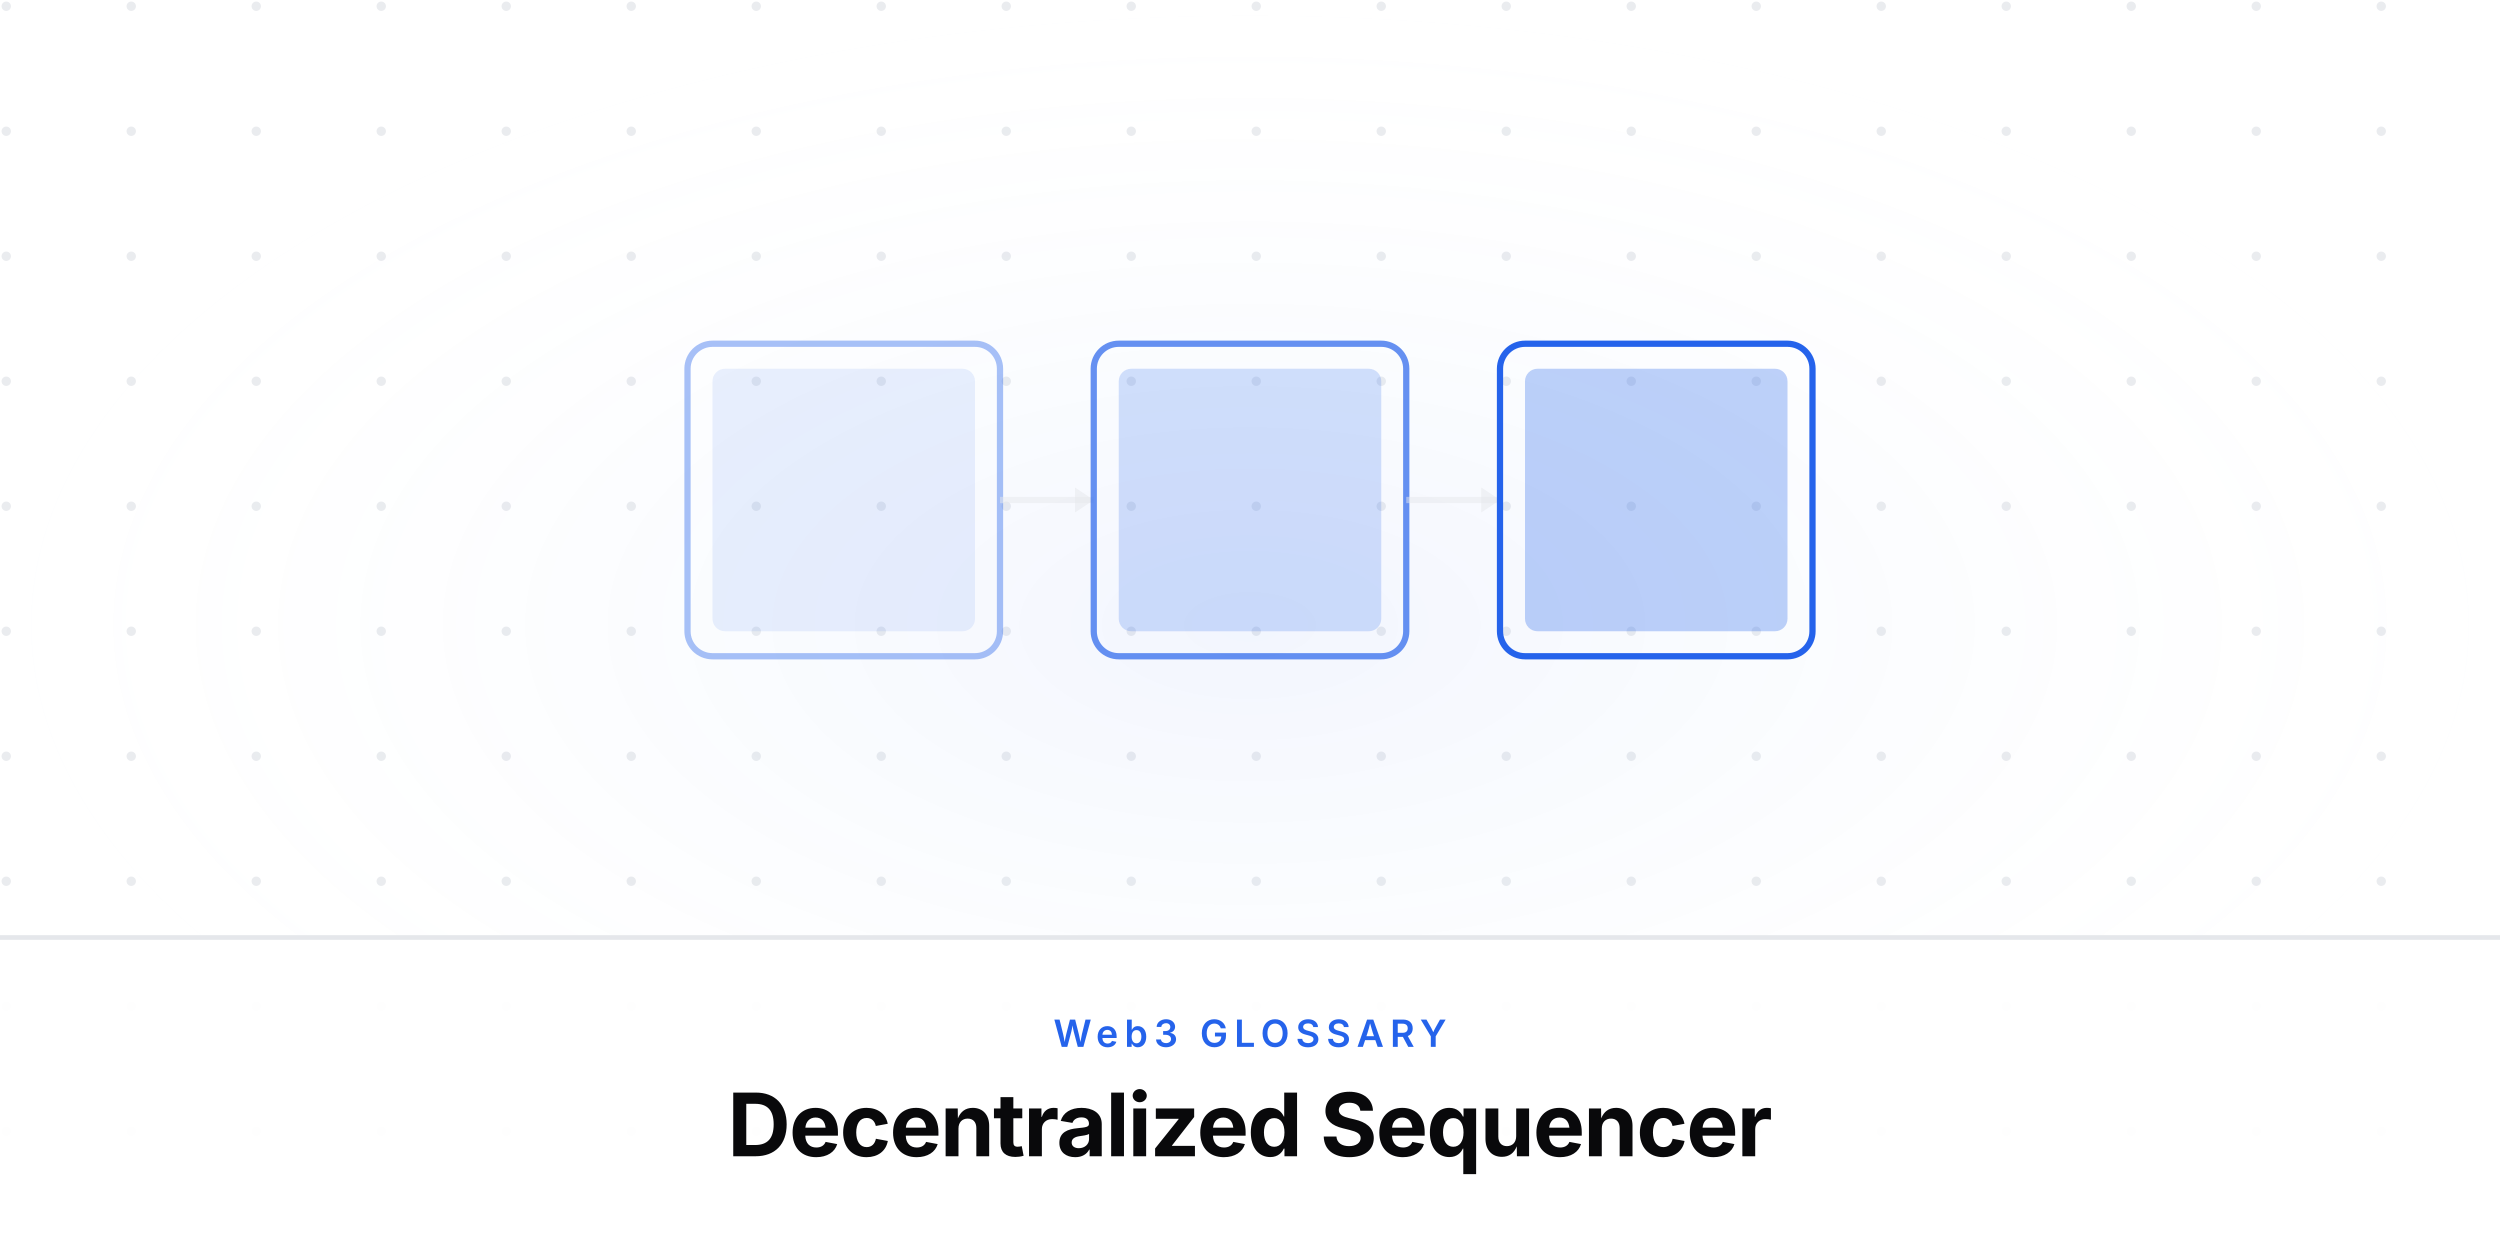
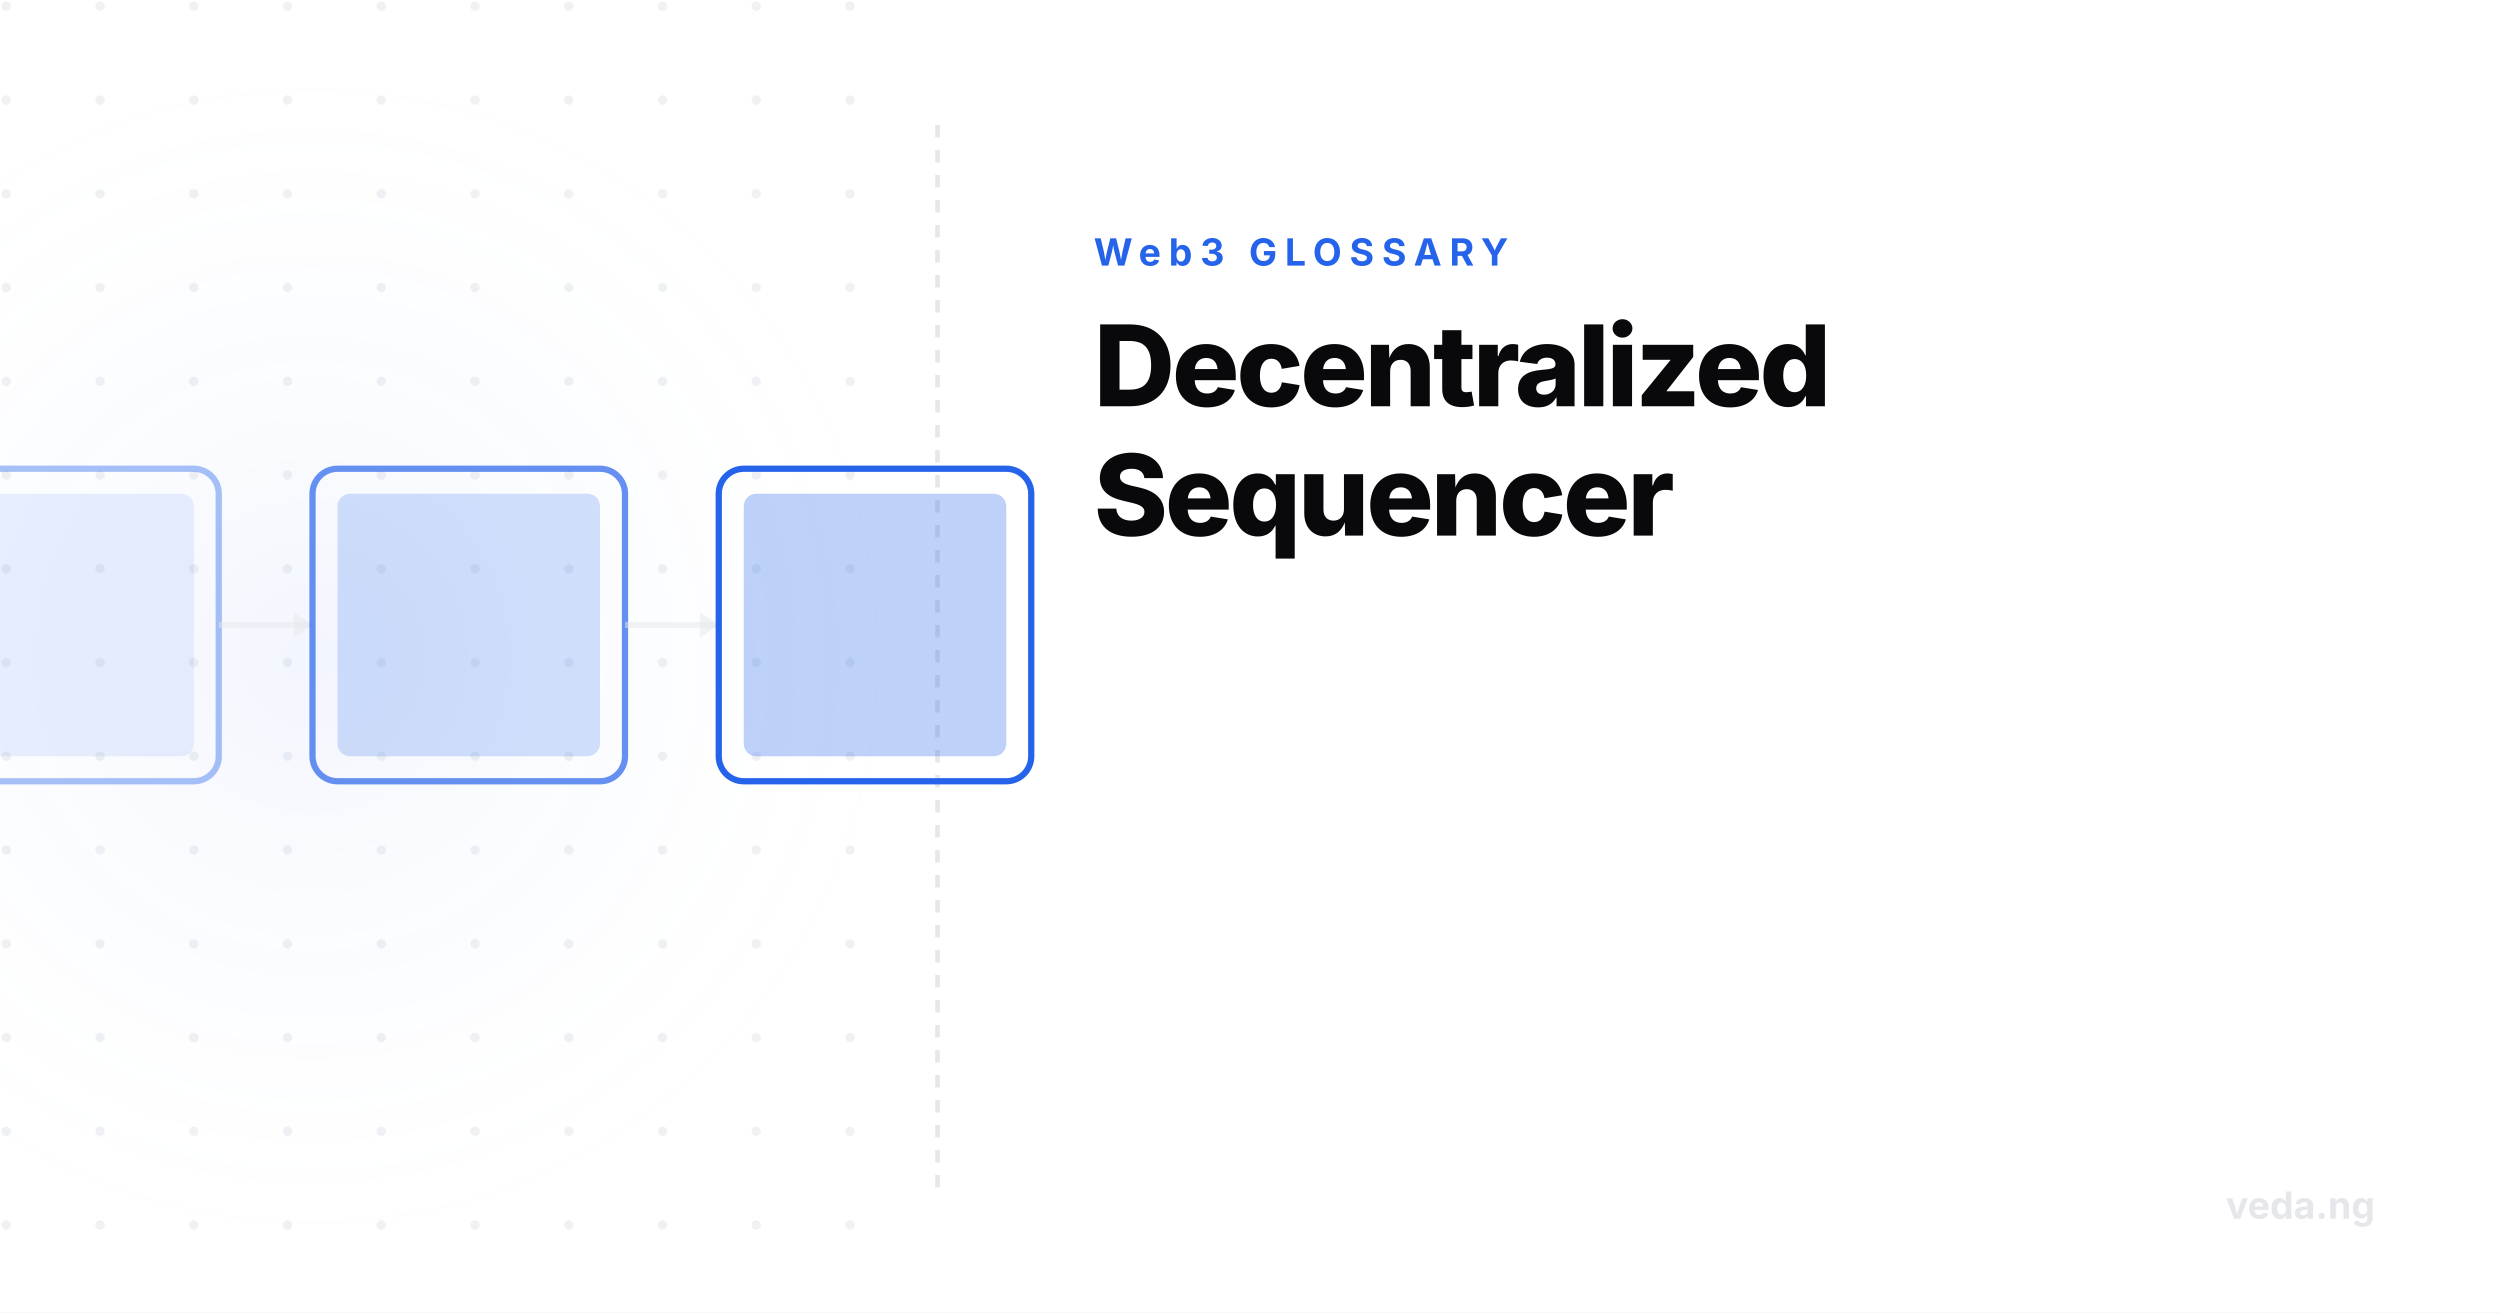
- <svg xmlns="http://www.w3.org/2000/svg" viewBox="0 0 800 400" width="800" height="400">
+ <svg xmlns="http://www.w3.org/2000/svg" viewBox="0 0 800 420" width="800" height="420">
  <defs>
    <radialGradient id="glow" cx="50%" cy="50%" r="50%">
      <stop offset="0%" stop-color="rgba(37,99,235,0.06)" />
      <stop offset="100%" stop-color="#ffffff" stop-opacity="0" />
    </radialGradient>
-     <pattern id="grid" width="40" height="40" patternUnits="userSpaceOnUse">
-       <circle cx="2" cy="2" r="1.5" fill="#e5e7eb" opacity="0.8" />
+     <pattern id="grid" width="30" height="30" patternUnits="userSpaceOnUse">
+       <circle cx="2" cy="2" r="1.5" fill="#e5e7eb" opacity="0.6" />
    </pattern>
  </defs>
-   <rect width="800" height="400" fill="#ffffff" />
-   <rect width="800" height="400" fill="url(#grid)" />
-   <rect x="0" y="0" width="800" height="400" fill="url(#glow)" />
-   <g transform="translate(0, -20)">
+   <rect width="800" height="420" fill="#ffffff" />
+   <rect x="0" y="0" width="300" height="420" fill="url(#grid)" />
+   <rect x="-100" y="10" width="400" height="400" fill="url(#glow)" />
+   <line x1="300" y1="40" x2="300" y2="380" stroke="#e5e7eb" stroke-width="1.5" stroke-dasharray="4 4" />
+   <g transform="translate(-250, 20)">
    <rect x="220" y="130" width="100" height="100" rx="8" fill="none" stroke="#2563eb" stroke-width="2" opacity="0.4" />
    <rect x="228" y="138" width="84" height="84" rx="4" fill="#2563eb" opacity="0.1" />
    <line x1="320" y1="180" x2="350" y2="180" stroke="#e5e7eb" stroke-width="2" opacity="0.5" />
    <polygon points="344,176 350,180 344,184" fill="#e5e7eb" opacity="0.5" />
    <rect x="350" y="130" width="100" height="100" rx="8" fill="none" stroke="#2563eb" stroke-width="2" opacity="0.7" />
    <rect x="358" y="138" width="84" height="84" rx="4" fill="#2563eb" opacity="0.2" />
    <line x1="450" y1="180" x2="480" y2="180" stroke="#e5e7eb" stroke-width="2" opacity="0.5" />
    <polygon points="474,176 480,180 474,184" fill="#e5e7eb" opacity="0.5" />
    <rect x="480" y="130" width="100" height="100" rx="8" fill="none" stroke="#2563eb" stroke-width="2" opacity="1" />
    <rect x="488" y="138" width="84" height="84" rx="4" fill="#2563eb" opacity="0.3" />
  </g>
-   <rect x="0" y="300" width="800" height="100" fill="#ffffff" opacity="0.95" />
-   <line x1="0" y1="300" x2="800" y2="300" stroke="#e5e7eb" stroke-opacity="1" stroke-width="1.5" />
-   <text x="400" y="335" font-family="'Inter',sans-serif" font-weight="600" font-size="12" fill="#2563eb" text-anchor="middle" letter-spacing="2" text-transform="uppercase">Web3 GLOSSARY</text>
-   <text x="400" y="370" font-family="'Inter',sans-serif" font-weight="700" font-size="28" fill="#09090b" text-anchor="middle" letter-spacing="-0.5">Decentralized Sequencer</text>
+   <text x="350" y="85" font-family="'Inter',sans-serif" font-weight="700" font-size="12" fill="#2563eb" text-anchor="start" letter-spacing="2.5" text-transform="uppercase">Web3 GLOSSARY</text>
+   <text x="350" y="130" font-family="'Inter',sans-serif" font-weight="800" font-size="36" fill="#09090b" text-anchor="start" letter-spacing="-1">Decentralized</text>
+   <text x="350" y="171.4" font-family="'Inter',sans-serif" font-weight="800" font-size="36" fill="#09090b" text-anchor="start" letter-spacing="-1">Sequencer</text>
+   <text x="760" y="390" font-family="'Inter',sans-serif" font-weight="700" font-size="12" fill="#e5e7eb" text-anchor="end">veda.ng</text>
</svg>
